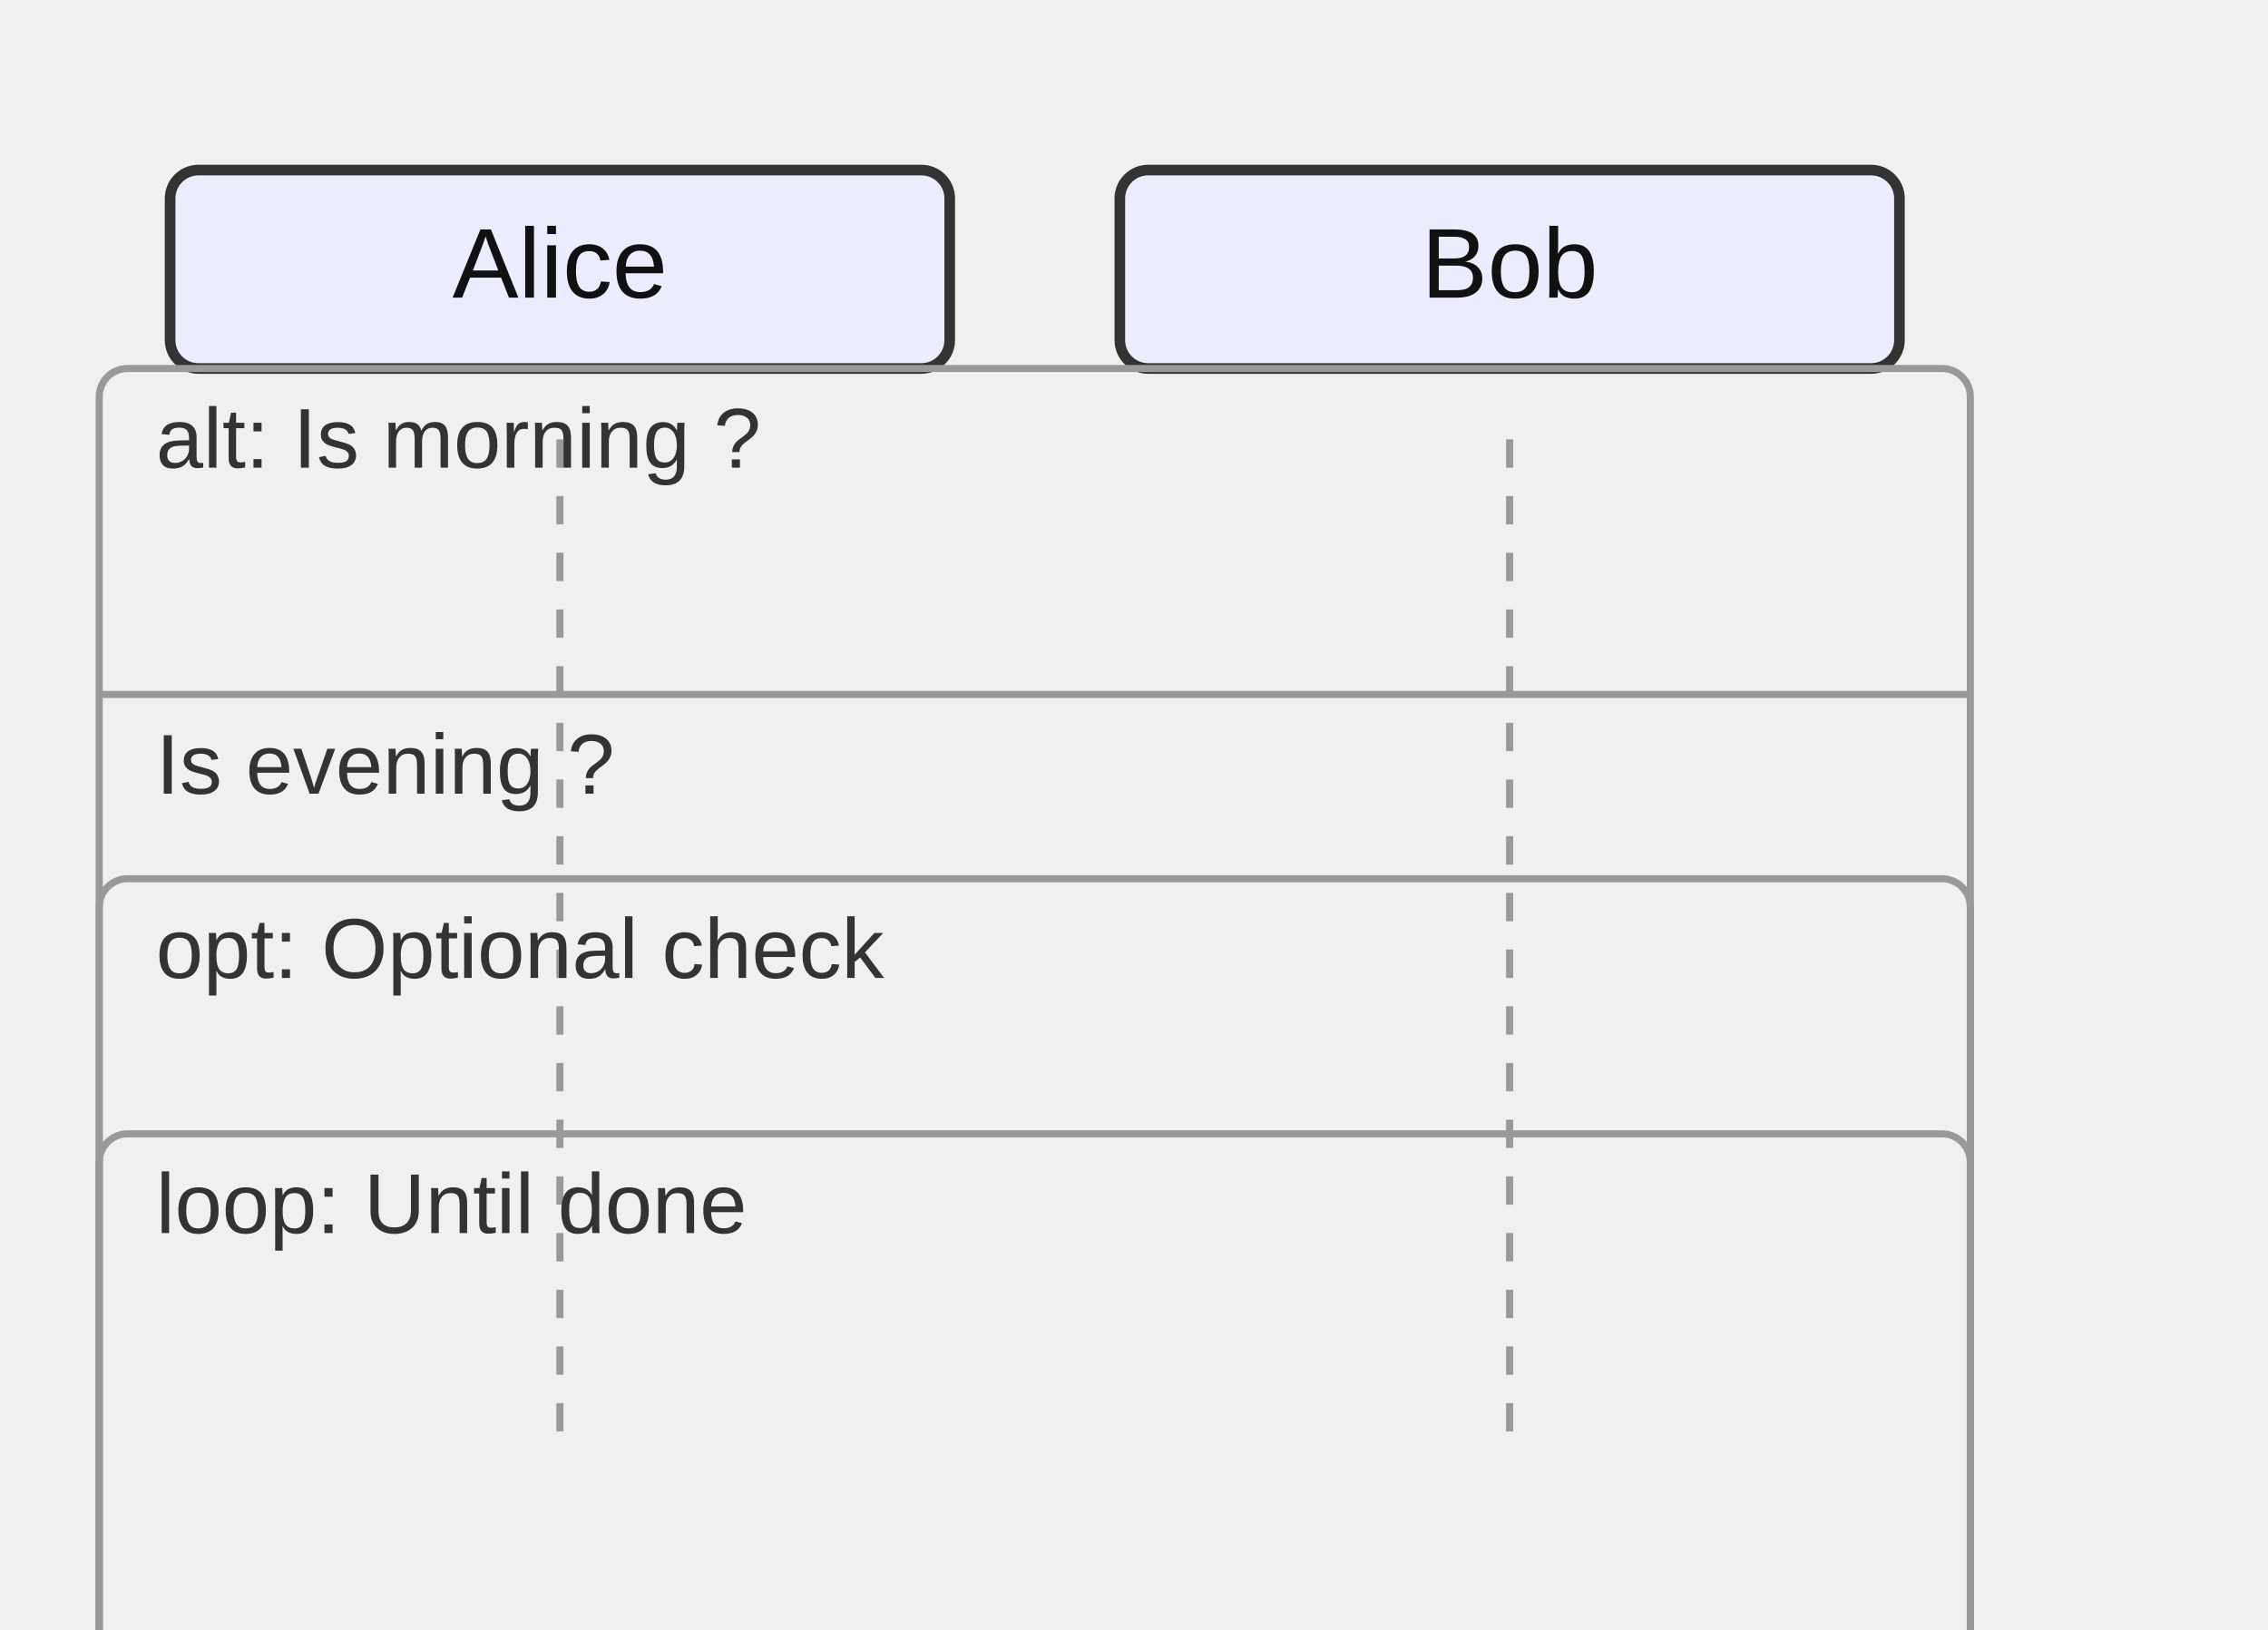
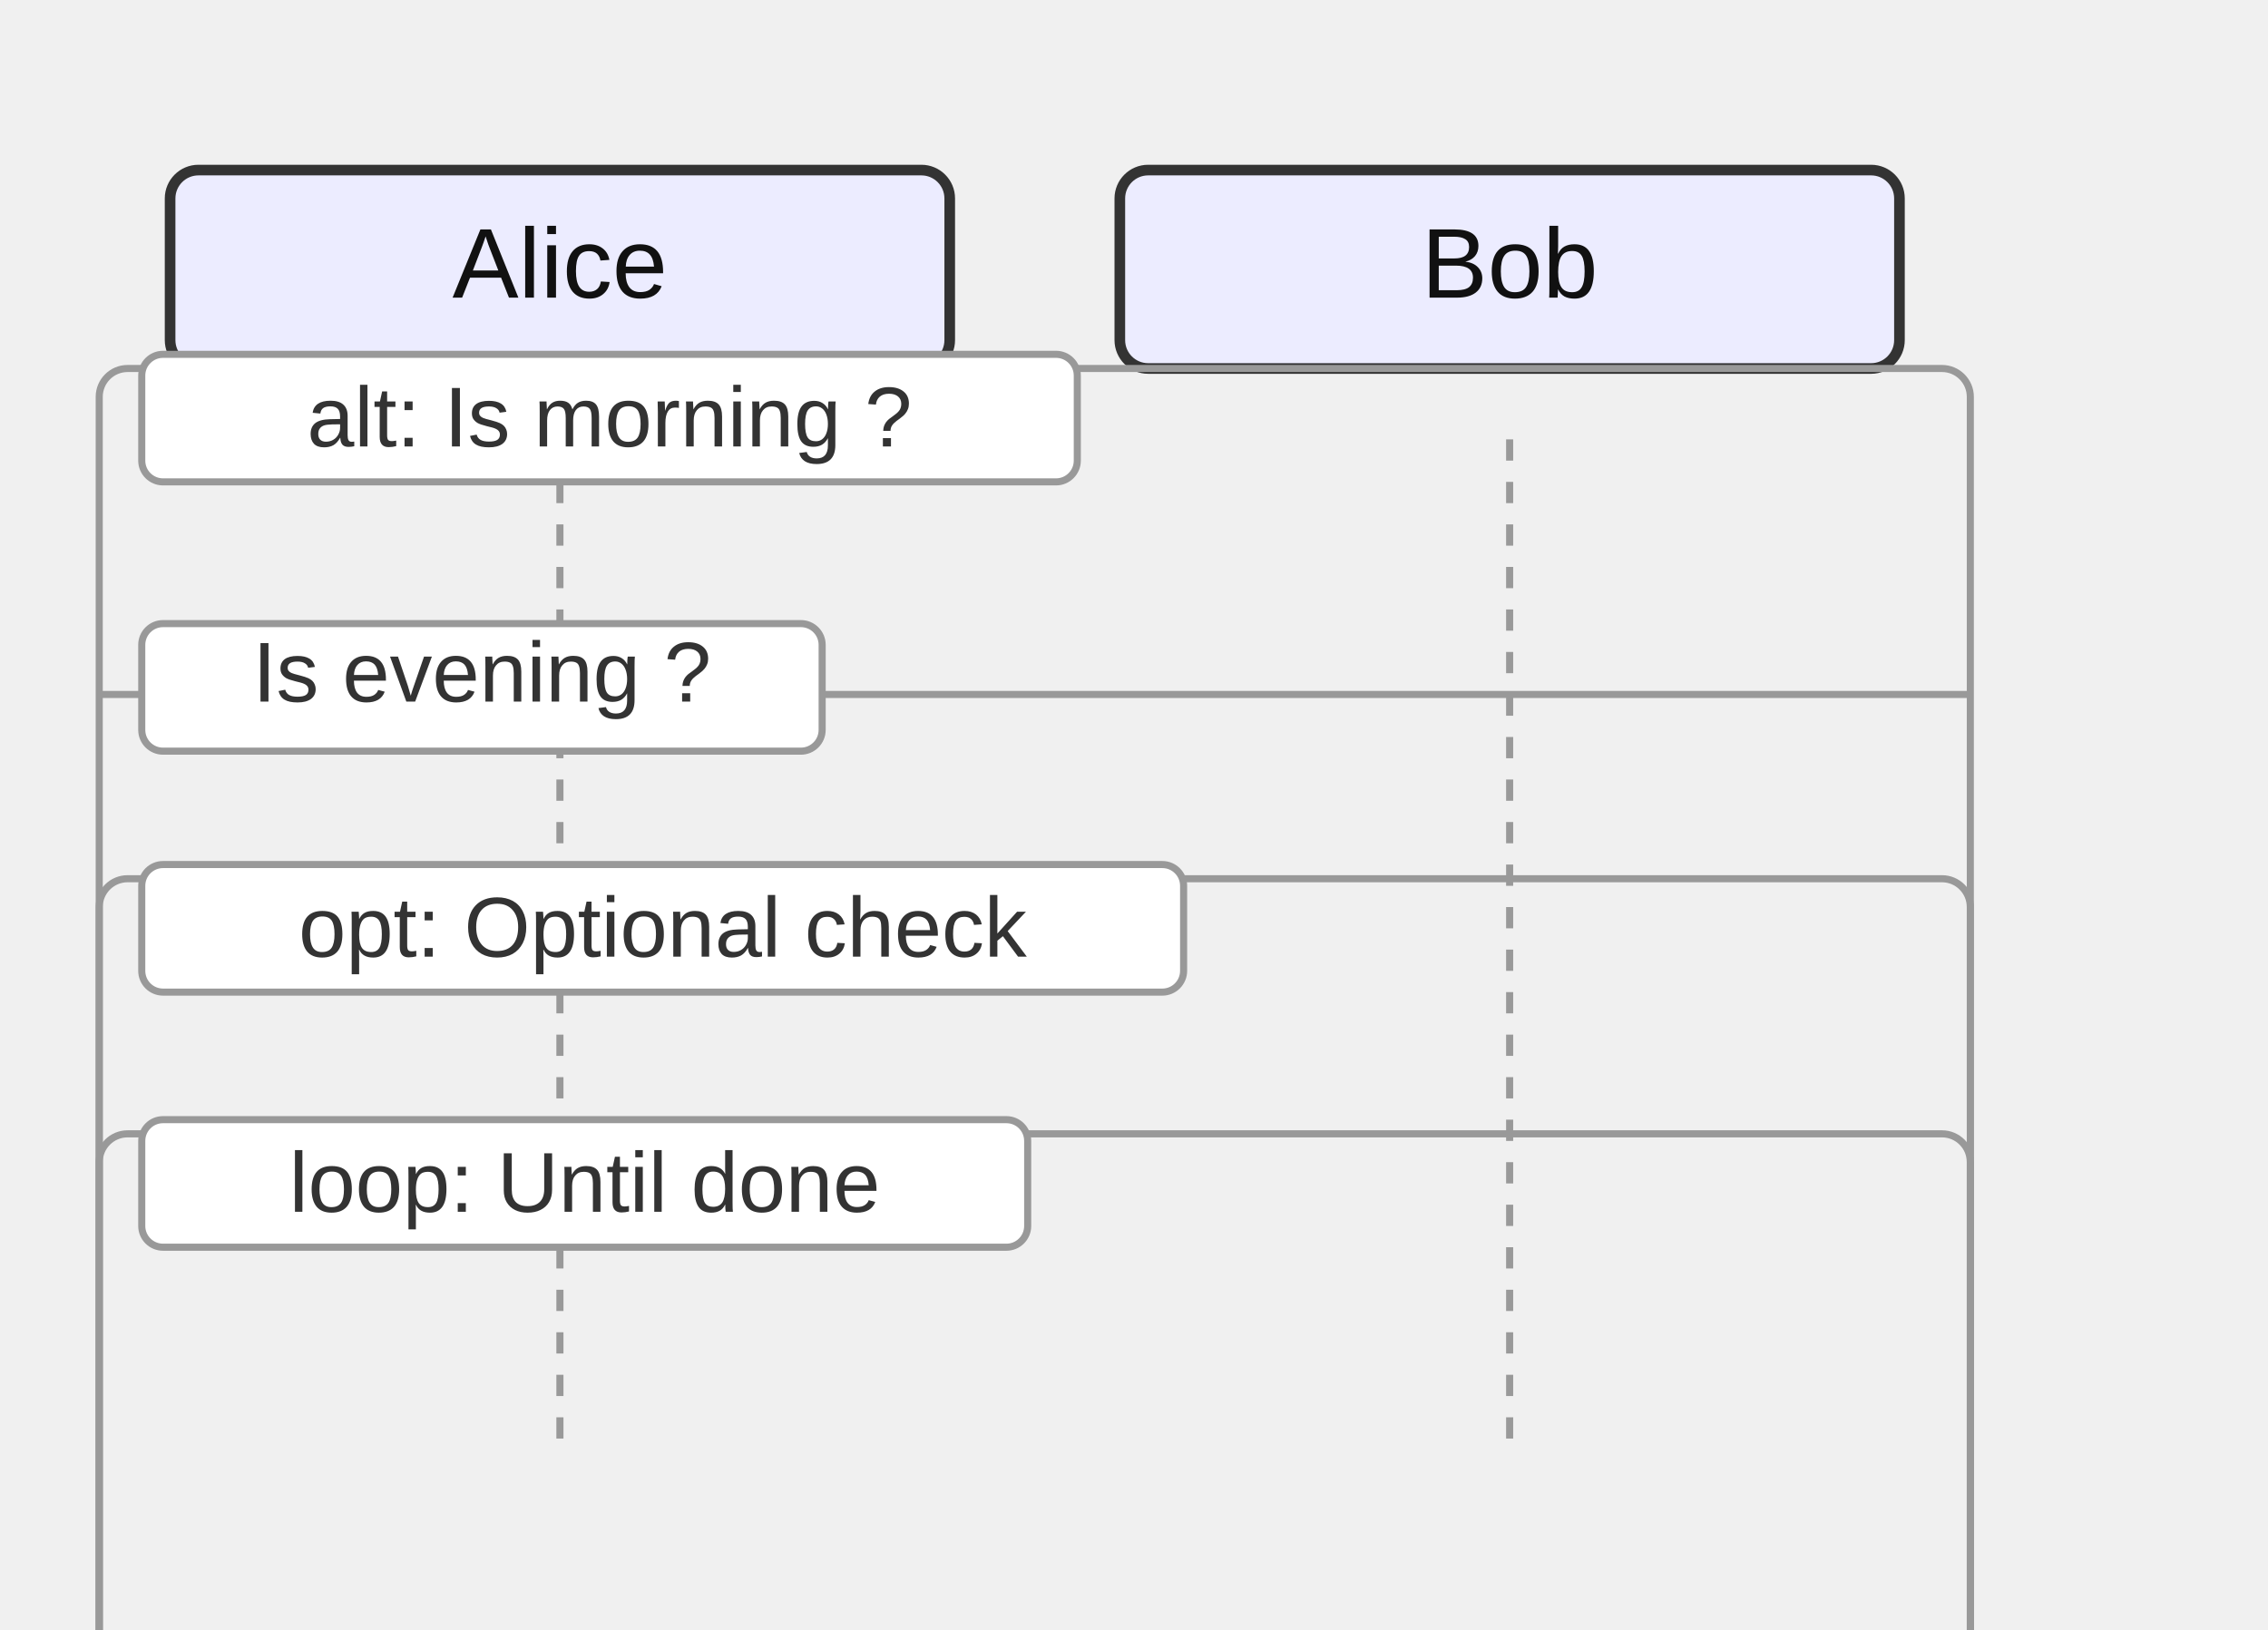
<svg xmlns="http://www.w3.org/2000/svg" width="320" height="230" viewBox="0 0 320 230">
  <style>
    .actor-rect { fill: #ECECFF; stroke: #333; stroke-width: 1.5px; }
    .actor-label { font-family: Arial, sans-serif; font-size: 14px; fill: #111; }
-     .lifeline { stroke: #999; stroke-dasharray: 4 4; }
+     .lifeline { stroke: #999; stroke-dasharray: 3 3; }
    .activation { fill: #f2f2f2; stroke: #666; stroke-width: 1px; }
    .msg-line { stroke: #333; stroke-width: 1.5px; fill: none; }
    .msg-line.dotted { stroke-dasharray: 4 3; }
    .msg-line.thick { stroke-width: 3px; }
    .msg-label { font-family: Arial, sans-serif; font-size: 12px; fill: #111; dominant-baseline: hanging; }
+     .msg-label-bg { fill: #ffffff; stroke: #cccccc; stroke-width: 1px; rx: 3; }
    .arrowhead { fill: #333; }
    .openhead { fill: none; stroke: #333; stroke-width: 1.5px; }
    .crosshead { stroke: #333; stroke-width: 1.5px; }
    .note { fill: #fff8dc; stroke: #d2b48c; stroke-width: 1px; }
    .note-text { font-family: Arial, sans-serif; font-size: 12px; fill: #333; }
    .group-frame { fill: none; stroke: #999; stroke-width: 1px; rx: 4; }
    .group-title { font-family: Arial, sans-serif; font-size: 12px; fill: #333; }
+     .group-title-bg { fill: #ffffff; stroke: #999; stroke-width: 1px; rx: 3; }
  </style>
  <g class="actor" transform="translate(24,24)">
    <rect class="actor-rect" width="110" height="28" rx="4" />
    <text class="actor-label" x="55" y="18" text-anchor="middle">Alice</text>
  </g>
  <g class="actor" transform="translate(158,24)">
    <rect class="actor-rect" width="110" height="28" rx="4" />
    <text class="actor-label" x="55" y="18" text-anchor="middle">Bob</text>
  </g>
  <line class="lifeline" x1="79" y1="62" x2="79" y2="206" />
  <line class="lifeline" x1="213" y1="62" x2="213" y2="206" />
  <g class="group" transform="translate(14,52)">
    <rect class="group-frame" width="264" height="182" />
-     <text class="group-title" x="8" y="14" text-anchor="start">alt: Is morning ?</text>
+     <rect class="group-title-bg" x="6" y="-2" width="132" height="18" rx="3" />
+     <text class="group-title" x="72" y="11" text-anchor="middle">alt: Is morning ?</text>
    <line x1="0" y1="46" x2="264" y2="46" class="group-frame" />
-     <text class="group-title" x="8" y="60" text-anchor="start">Is evening ?</text>
+     <rect class="group-title-bg" x="6" y="36" width="96" height="18" rx="3" />
+     <text class="group-title" x="54" y="47" text-anchor="middle">Is evening ?</text>
  </g>
  <g class="group" transform="translate(14,124)">
    <rect class="group-frame" width="264" height="110" />
-     <text class="group-title" x="8" y="14" text-anchor="start">opt: Optional check</text>
+     <rect class="group-title-bg" x="6" y="-2" width="147" height="18" rx="3" />
+     <text class="group-title" x="79.5" y="11" text-anchor="middle">opt: Optional check</text>
  </g>
  <g class="group" transform="translate(14,160)">
    <rect class="group-frame" width="264" height="74" />
-     <text class="group-title" x="8" y="14" text-anchor="start">loop: Until done</text>
+     <rect class="group-title-bg" x="6" y="-2" width="125" height="18" rx="3" />
+     <text class="group-title" x="68.5" y="11" text-anchor="middle">loop: Until done</text>
  </g>
</svg>
